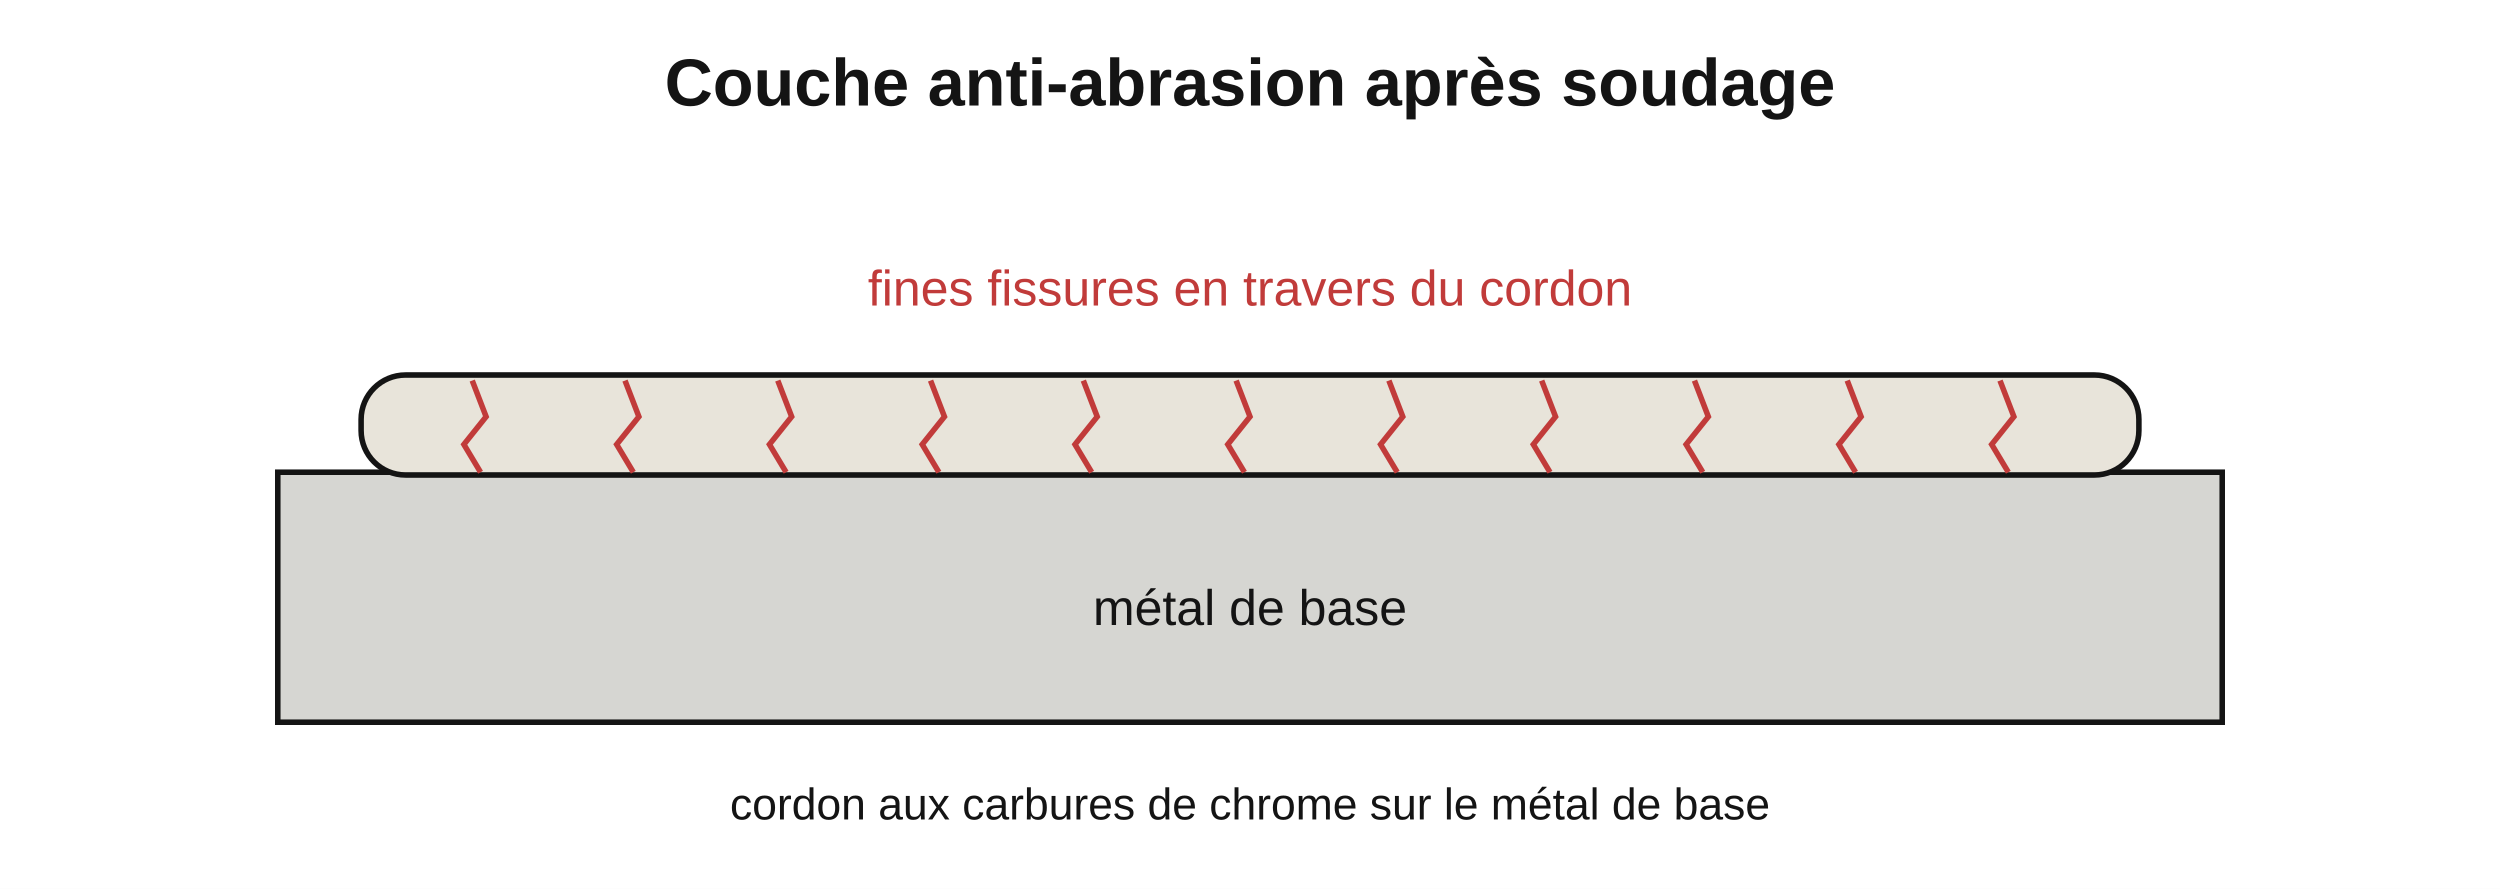
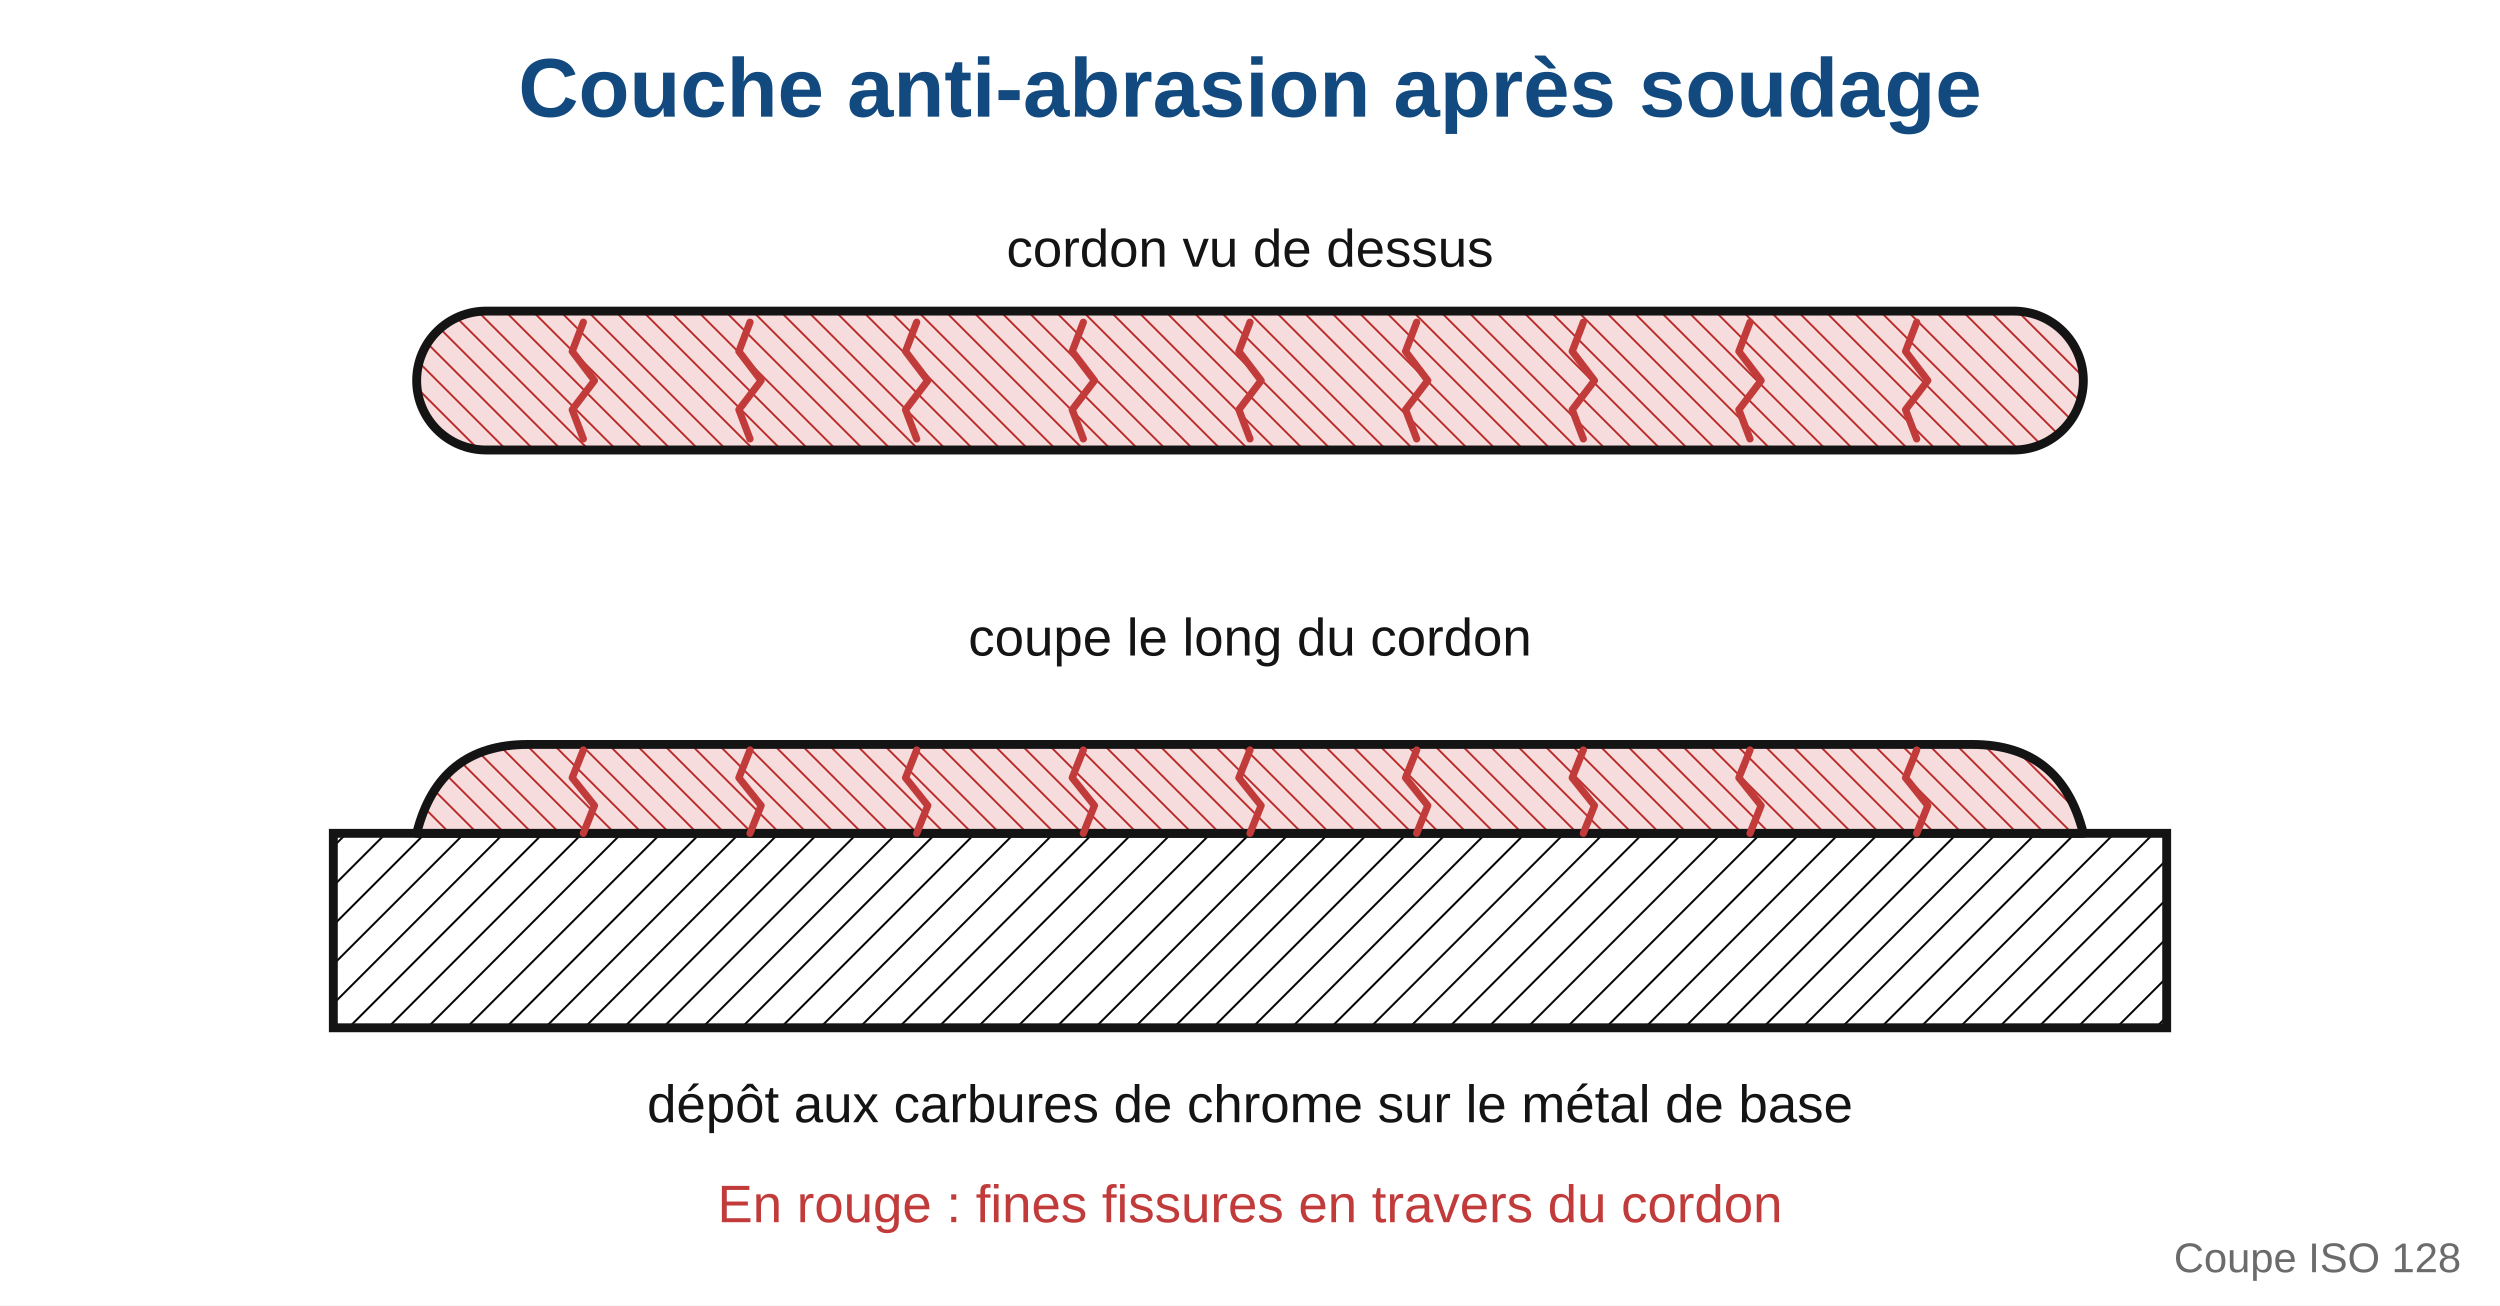
- <svg xmlns="http://www.w3.org/2000/svg" viewBox="0 0 900 320" font-family="Arial, Helvetica, sans-serif">
+ <svg xmlns="http://www.w3.org/2000/svg" viewBox="0 0 900 470" role="img" aria-label="Cordon de rechargement dur vu de dessus et en coupe, avec de fines fissures en travers">
+   <rect width="900" height="470" fill="#FFFFFF" />
  <defs>
-     <marker id="fl" viewBox="0 0 10 10" refX="9" refY="5" markerWidth="7" markerHeight="7" orient="auto-start-reverse">
-       <path d="M0,0 L10,5 L0,10 z" fill="#141414" />
-     </marker>
-     <marker id="flr" viewBox="0 0 10 10" refX="9" refY="5" markerWidth="7" markerHeight="7" orient="auto-start-reverse">
-       <path d="M0,0 L10,5 L0,10 z" fill="#C13B3A" />
-     </marker>
-     <marker id="flb" viewBox="0 0 10 10" refX="9" refY="5" markerWidth="7" markerHeight="7" orient="auto-start-reverse">
-       <path d="M0,0 L10,5 L0,10 z" fill="#185FA5" />
-     </marker>
+     <pattern id="h" width="10" height="10" patternUnits="userSpaceOnUse" patternTransform="rotate(45)">
+       <rect width="10" height="10" fill="#fff" />
+       <line x1="0" y1="0" x2="0" y2="10" stroke="#141414" stroke-width="1.5" />
+     </pattern>
+     <pattern id="h2" width="10" height="10" patternUnits="userSpaceOnUse" patternTransform="rotate(-45)">
+       <rect width="10" height="10" fill="#fff" />
+       <line x1="0" y1="0" x2="0" y2="10" stroke="#141414" stroke-width="1.5" />
+     </pattern>
+     <pattern id="hs" width="6" height="6" patternUnits="userSpaceOnUse" patternTransform="rotate(45)">
+       <rect width="6" height="6" fill="#fff" />
+       <line x1="0" y1="0" x2="0" y2="6" stroke="#141414" stroke-width="1.2" />
+     </pattern>
+     <pattern id="hx" width="9" height="9" patternUnits="userSpaceOnUse" patternTransform="rotate(45)">
+       <rect width="9" height="9" fill="#E8E4DA" />
+       <path d="M0 0V9M0 0H9" stroke="#141414" stroke-width="1.2" />
+     </pattern>
+     <pattern id="hr" width="7" height="7" patternUnits="userSpaceOnUse" patternTransform="rotate(-45)">
+       <rect width="7" height="7" fill="#F6DCDC" />
+       <line x1="0" y1="0" x2="0" y2="7" stroke="#C13B3A" stroke-width="1.5" />
+     </pattern>
+     <pattern id="hb" width="7" height="7" patternUnits="userSpaceOnUse" patternTransform="rotate(-45)">
+       <rect width="7" height="7" fill="#DCE8F3" />
+       <line x1="0" y1="0" x2="0" y2="7" stroke="#185FA5" stroke-width="1.5" />
+     </pattern>
  </defs>
-   <rect width="900" height="320" fill="#fff" />
-   <text x="450" y="38" text-anchor="middle" font-size="24" font-weight="bold" fill="#141414">Couche anti-abrasion après soudage</text>
-   <rect x="100" y="170" width="700" height="90" rx="0" fill="#D6D6D2" stroke="#141414" stroke-width="2" />
-   <text x="450" y="225" font-size="18" fill="#141414" text-anchor="middle">métal de base</text>
-   <rect x="130" y="135" width="640" height="36" rx="16" fill="#E8E4DA" stroke="#141414" stroke-width="2" />
-   <path d="M170,137 L175,150 L167,160 L173,170" fill="none" stroke="#C13B3A" stroke-width="2" />
-   <path d="M225,137 L230,150 L222,160 L228,170" fill="none" stroke="#C13B3A" stroke-width="2" />
-   <path d="M280,137 L285,150 L277,160 L283,170" fill="none" stroke="#C13B3A" stroke-width="2" />
-   <path d="M335,137 L340,150 L332,160 L338,170" fill="none" stroke="#C13B3A" stroke-width="2" />
-   <path d="M390,137 L395,150 L387,160 L393,170" fill="none" stroke="#C13B3A" stroke-width="2" />
-   <path d="M445,137 L450,150 L442,160 L448,170" fill="none" stroke="#C13B3A" stroke-width="2" />
-   <path d="M500,137 L505,150 L497,160 L503,170" fill="none" stroke="#C13B3A" stroke-width="2" />
-   <path d="M555,137 L560,150 L552,160 L558,170" fill="none" stroke="#C13B3A" stroke-width="2" />
-   <path d="M610,137 L615,150 L607,160 L613,170" fill="none" stroke="#C13B3A" stroke-width="2" />
-   <path d="M665,137 L670,150 L662,160 L668,170" fill="none" stroke="#C13B3A" stroke-width="2" />
-   <path d="M720,137 L725,150 L717,160 L723,170" fill="none" stroke="#C13B3A" stroke-width="2" />
-   <text x="450" y="110" font-size="18" fill="#C13B3A" text-anchor="middle">fines fissures en travers du cordon</text>
-   <text x="450" y="295" font-size="16" fill="#141414" text-anchor="middle">cordon aux carbures de chrome sur le métal de base</text>
+   <g font-family="Arial,Helvetica,sans-serif">
+     <text x="450" y="42" font-size="30" text-anchor="middle" fill="#124A80" font-weight="700">Couche anti-abrasion après soudage</text>
+     <text x="450" y="96" font-size="19" text-anchor="middle" fill="#141414">cordon vu de dessus</text>
+     <rect x="150" y="112" width="600" height="50" rx="25" stroke="#141414" stroke-width="3.2" fill="url(#hr)" />
+     <text x="450" y="236" font-size="19" text-anchor="middle" fill="#141414">coupe le long du cordon</text>
+     <rect x="120" y="300" width="660" height="70" stroke="#141414" stroke-width="3.2" fill="url(#h)" />
+     <path d="M 150 300 Q 158 268 190 268 H 710 Q 742 268 750 300 Z" stroke="#141414" stroke-width="3.2" fill="url(#hr)" stroke-linejoin="round" stroke-linecap="round" />
+     <polyline points="210,116 206,126.5 214,137 206,147.5 210,158" stroke="#C13B3A" stroke-width="2.6" fill="none" stroke-linejoin="round" stroke-linecap="round" />
+     <polyline points="210,270 206,280 214,290 210,300" stroke="#C13B3A" stroke-width="2.6" fill="none" stroke-linejoin="round" stroke-linecap="round" />
+     <polyline points="270,116 266,126.5 274,137 266,147.5 270,158" stroke="#C13B3A" stroke-width="2.6" fill="none" stroke-linejoin="round" stroke-linecap="round" />
+     <polyline points="270,270 266,280 274,290 270,300" stroke="#C13B3A" stroke-width="2.6" fill="none" stroke-linejoin="round" stroke-linecap="round" />
+     <polyline points="330,116 326,126.5 334,137 326,147.5 330,158" stroke="#C13B3A" stroke-width="2.6" fill="none" stroke-linejoin="round" stroke-linecap="round" />
+     <polyline points="330,270 326,280 334,290 330,300" stroke="#C13B3A" stroke-width="2.6" fill="none" stroke-linejoin="round" stroke-linecap="round" />
+     <polyline points="390,116 386,126.5 394,137 386,147.5 390,158" stroke="#C13B3A" stroke-width="2.6" fill="none" stroke-linejoin="round" stroke-linecap="round" />
+     <polyline points="390,270 386,280 394,290 390,300" stroke="#C13B3A" stroke-width="2.6" fill="none" stroke-linejoin="round" stroke-linecap="round" />
+     <polyline points="450,116 446,126.5 454,137 446,147.5 450,158" stroke="#C13B3A" stroke-width="2.6" fill="none" stroke-linejoin="round" stroke-linecap="round" />
+     <polyline points="450,270 446,280 454,290 450,300" stroke="#C13B3A" stroke-width="2.6" fill="none" stroke-linejoin="round" stroke-linecap="round" />
+     <polyline points="510,116 506,126.5 514,137 506,147.5 510,158" stroke="#C13B3A" stroke-width="2.6" fill="none" stroke-linejoin="round" stroke-linecap="round" />
+     <polyline points="510,270 506,280 514,290 510,300" stroke="#C13B3A" stroke-width="2.6" fill="none" stroke-linejoin="round" stroke-linecap="round" />
+     <polyline points="570,116 566,126.5 574,137 566,147.5 570,158" stroke="#C13B3A" stroke-width="2.6" fill="none" stroke-linejoin="round" stroke-linecap="round" />
+     <polyline points="570,270 566,280 574,290 570,300" stroke="#C13B3A" stroke-width="2.6" fill="none" stroke-linejoin="round" stroke-linecap="round" />
+     <polyline points="630,116 626,126.5 634,137 626,147.5 630,158" stroke="#C13B3A" stroke-width="2.6" fill="none" stroke-linejoin="round" stroke-linecap="round" />
+     <polyline points="630,270 626,280 634,290 630,300" stroke="#C13B3A" stroke-width="2.6" fill="none" stroke-linejoin="round" stroke-linecap="round" />
+     <polyline points="690,116 686,126.5 694,137 686,147.5 690,158" stroke="#C13B3A" stroke-width="2.6" fill="none" stroke-linejoin="round" stroke-linecap="round" />
+     <polyline points="690,270 686,280 694,290 690,300" stroke="#C13B3A" stroke-width="2.6" fill="none" stroke-linejoin="round" stroke-linecap="round" />
+     <text x="450" y="404" font-size="19" text-anchor="middle" fill="#141414">dépôt aux carbures de chrome sur le métal de base</text>
+     <text x="450" y="440" font-size="19" text-anchor="middle" fill="#C13B3A">En rouge : fines fissures en travers du cordon</text>
+     <text x="886" y="458" font-size="15" text-anchor="end" fill="#6B6B6B">Coupe ISO 128</text>
+   </g>
</svg>
